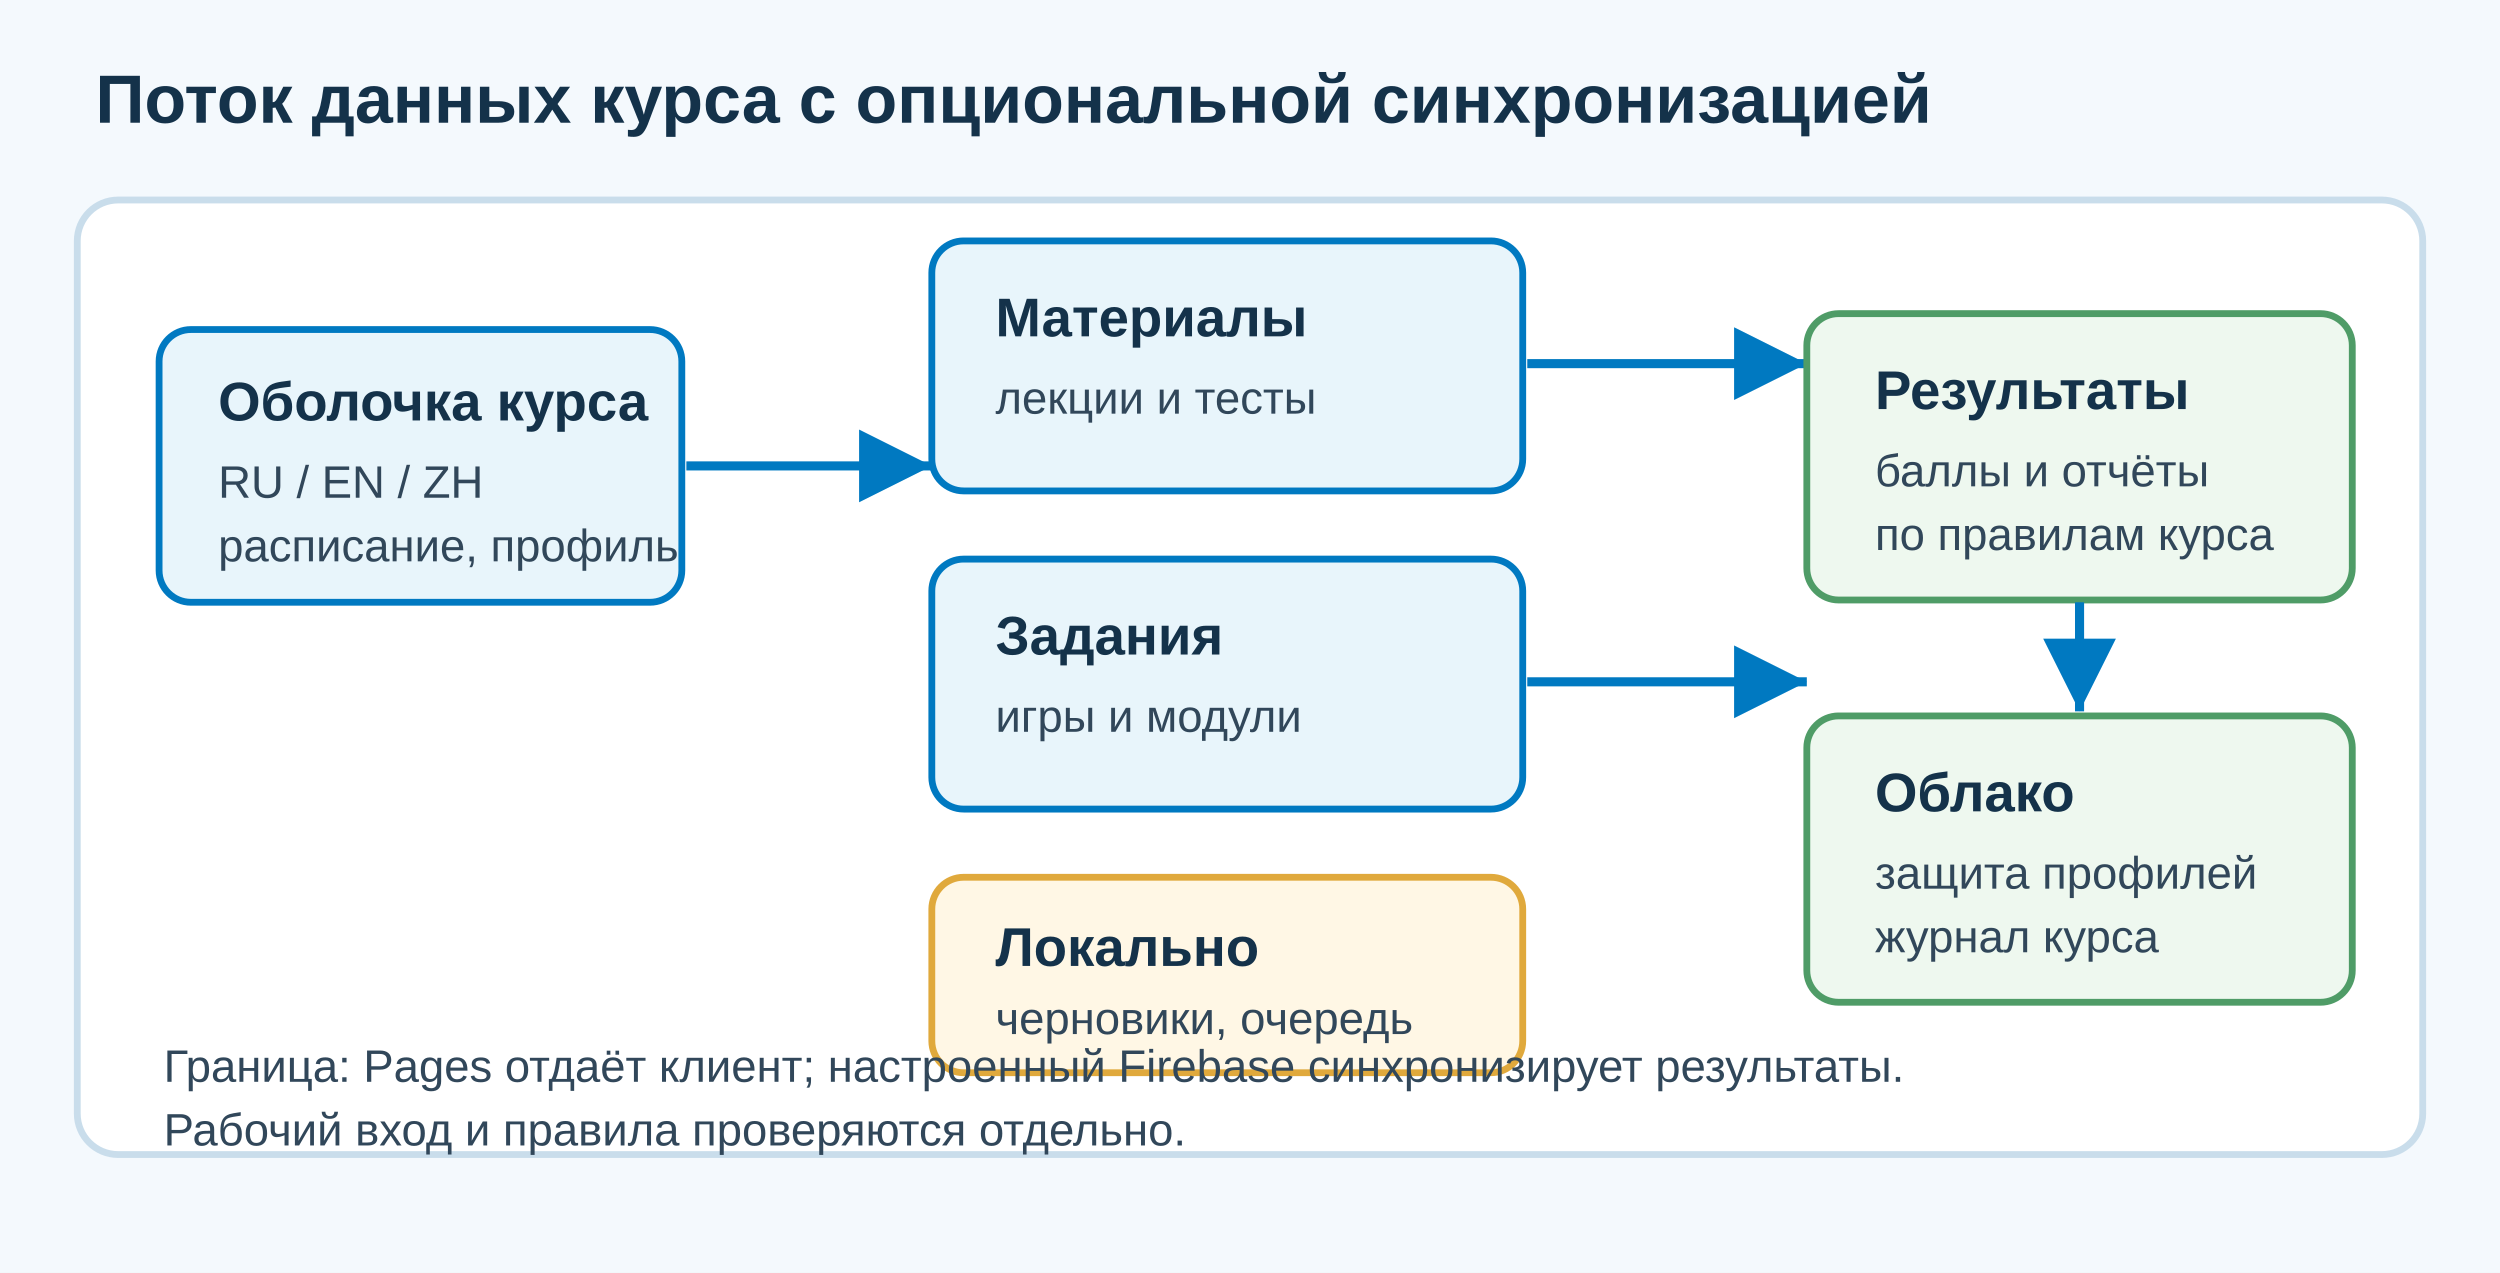
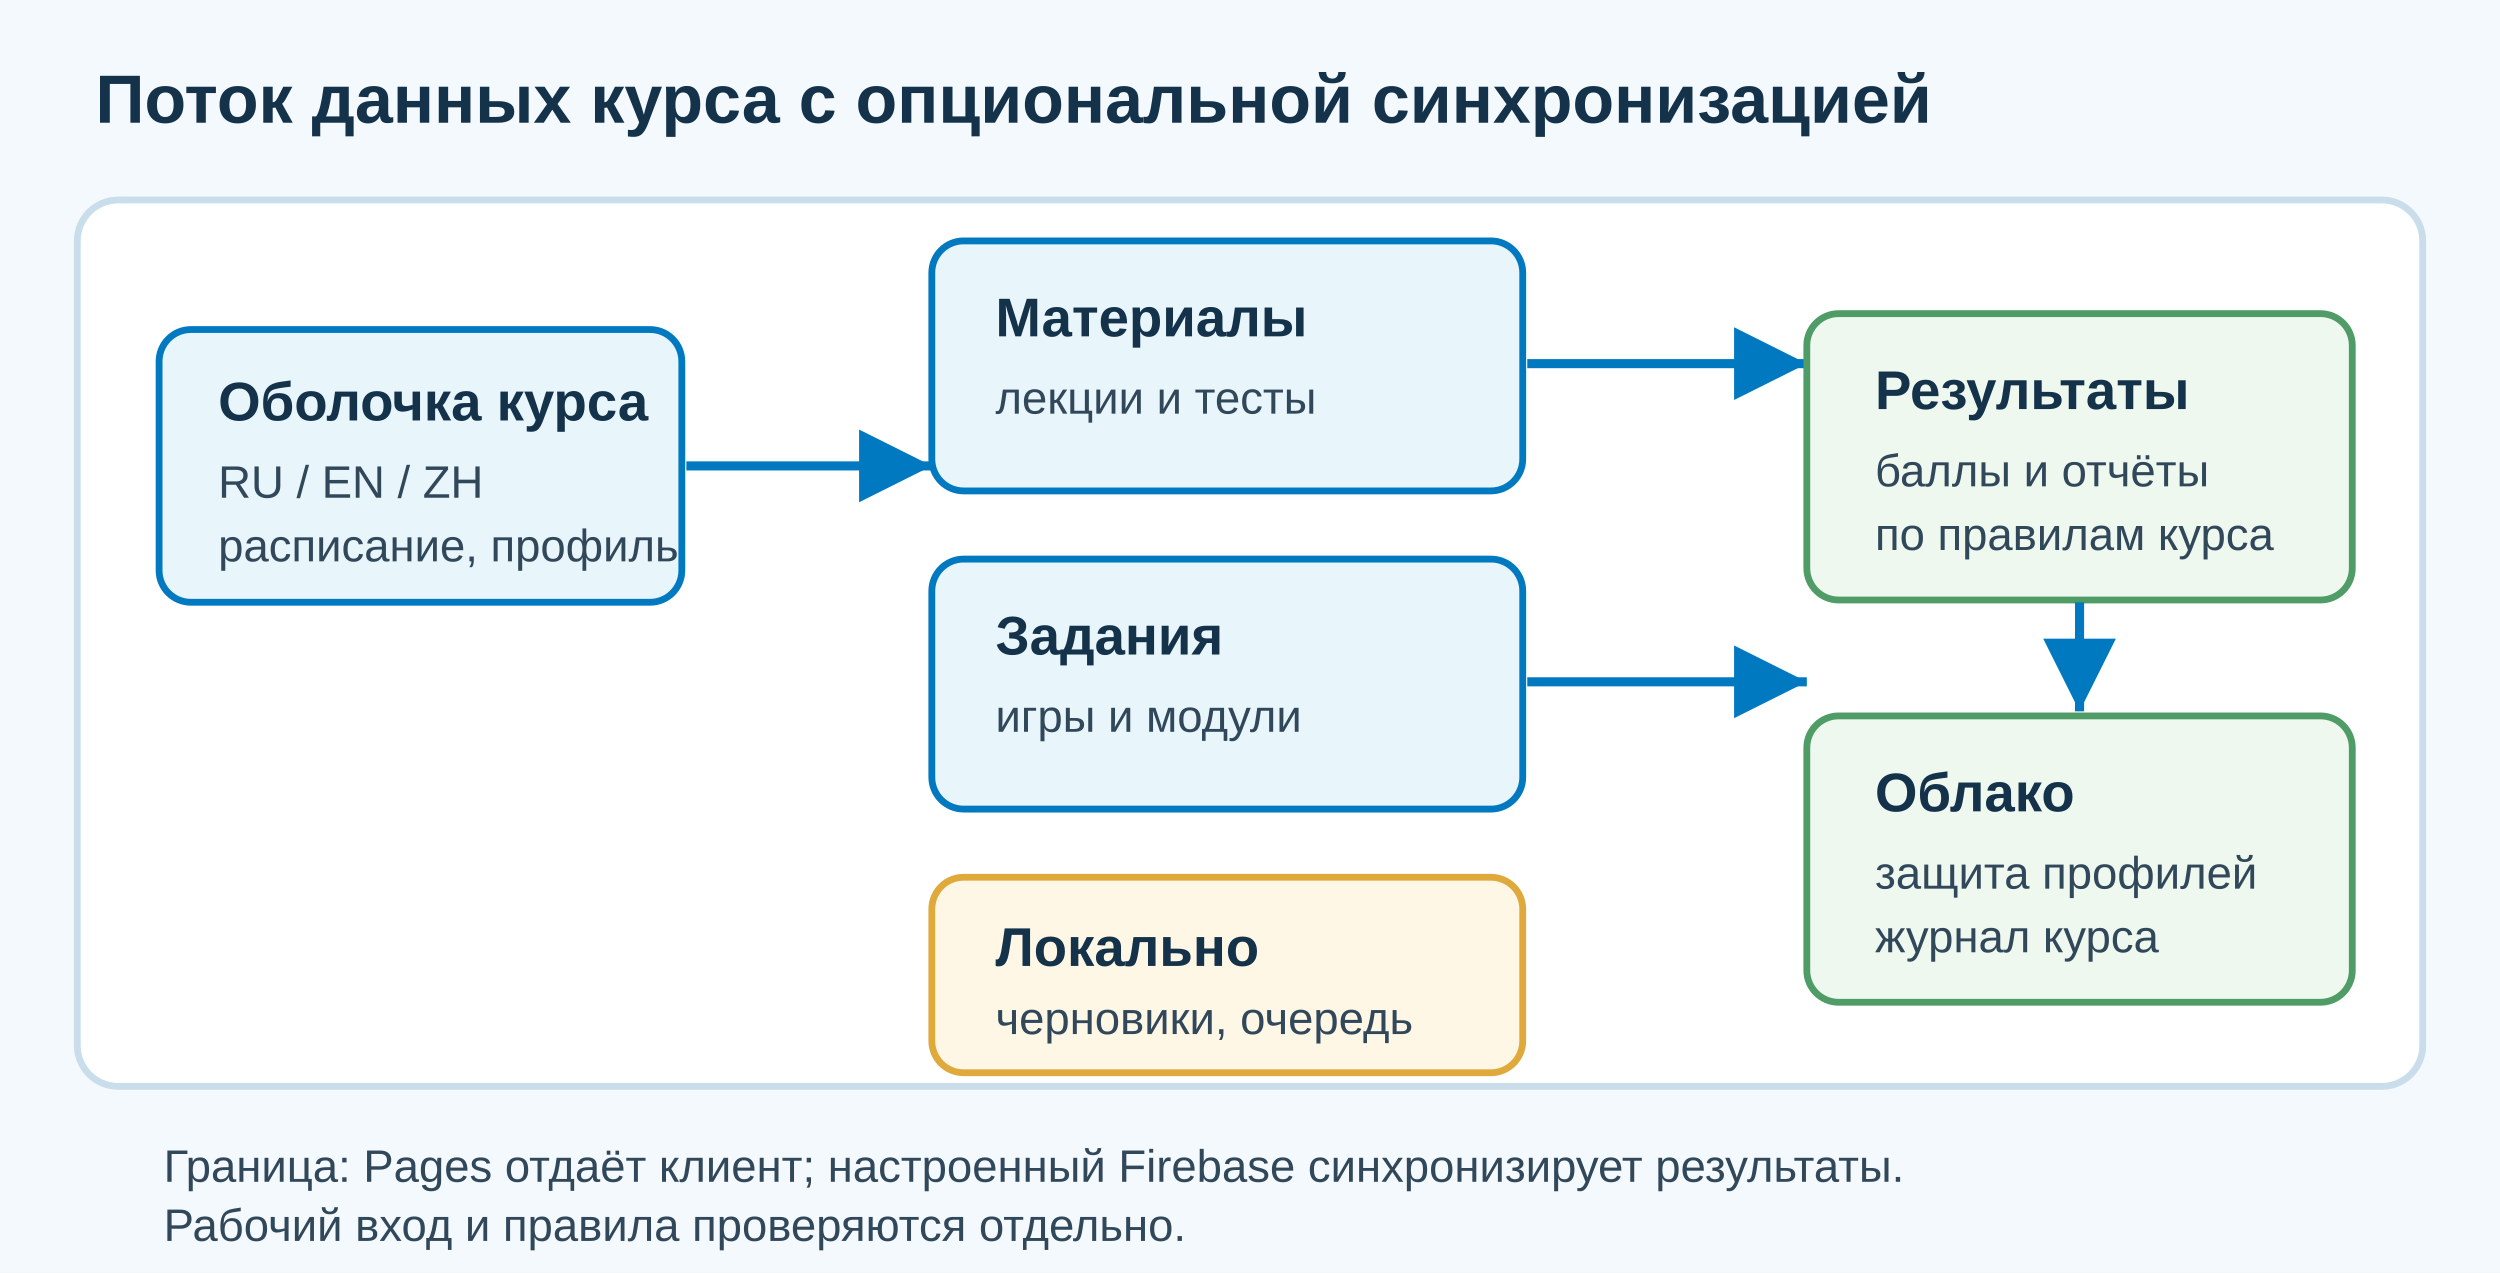
<svg xmlns="http://www.w3.org/2000/svg" width="1100" height="560" viewBox="0 0 1100 560" role="img" aria-labelledby="title desc">
  <defs>
    <marker id="arrow" markerWidth="12" markerHeight="12" refX="10" refY="6" orient="auto">
      <path d="M2 2 L10 6 L2 10 Z" fill="#0079c1" />
    </marker>
    <style>
      .bg{fill:#f4f9fd}.panel{fill:#fff;stroke:#c9ddeb;stroke-width:3;rx:18}.box{fill:#e8f5fb;stroke:#0079c1;stroke-width:3;rx:14}.alt{fill:#fff7e5;stroke:#e0a93c;stroke-width:3;rx:14}.out{fill:#eef8ef;stroke:#4f9c67;stroke-width:3;rx:14}.title{font:700 30px Arial, sans-serif;fill:#14324a}.label{font:700 24px Arial, sans-serif;fill:#14324a}.small{font:20px Arial, sans-serif;fill:#31475a}.arrow{stroke:#0079c1;stroke-width:4;fill:none;marker-end:url(#arrow)}
    </style>
  </defs>
  <rect class="bg" width="1100" height="560" />
  <text class="title" x="42" y="54">Поток данных курса с опциональной синхронизацией</text>
-   <rect class="panel" x="34" y="88" width="1032" height="420" />
+   <rect class="panel" x="34" y="88" width="1032" height="390" />
  <rect class="box" x="70" y="145" width="230" height="120" />
  <text class="label" x="96" y="185">Оболочка курса</text>
  <text class="small" x="96" y="219">RU / EN / ZH</text>
  <text class="small" x="96" y="247">расписание, профиль</text>
  <path class="arrow" d="M302 205 H410" />
  <rect class="box" x="410" y="106" width="260" height="110" />
  <text class="label" x="438" y="148">Материалы</text>
  <text class="small" x="438" y="182">лекции и тесты</text>
  <rect class="box" x="410" y="246" width="260" height="110" />
  <text class="label" x="438" y="288">Задания</text>
  <text class="small" x="438" y="322">игры и модули</text>
  <rect class="alt" x="410" y="386" width="260" height="86" />
  <text class="label" x="438" y="425">Локально</text>
  <text class="small" x="438" y="455">черновики, очередь</text>
  <path class="arrow" d="M672 160 H795" />
  <path class="arrow" d="M672 300 H795" />
  <rect class="out" x="795" y="138" width="240" height="126" />
  <text class="label" x="825" y="180">Результаты</text>
  <text class="small" x="825" y="214">баллы и отчёты</text>
  <text class="small" x="825" y="242">по правилам курса</text>
  <rect class="out" x="795" y="315" width="240" height="126" />
  <text class="label" x="825" y="357">Облако</text>
  <text class="small" x="825" y="391">защита профилей</text>
  <text class="small" x="825" y="419">журнал курса</text>
  <path class="arrow" d="M915 265 V313" />
-   <text class="small" x="72" y="476">Граница: Pages отдаёт клиент; настроенный Firebase синхронизирует результаты.</text>
-   <text class="small" x="72" y="504">Рабочий вход и правила проверяются отдельно.</text>
+   <text class="small" x="72" y="520">Граница: Pages отдаёт клиент; настроенный Firebase синхронизирует результаты.</text>
+   <text class="small" x="72" y="546">Рабочий вход и правила проверяются отдельно.</text>
</svg>
